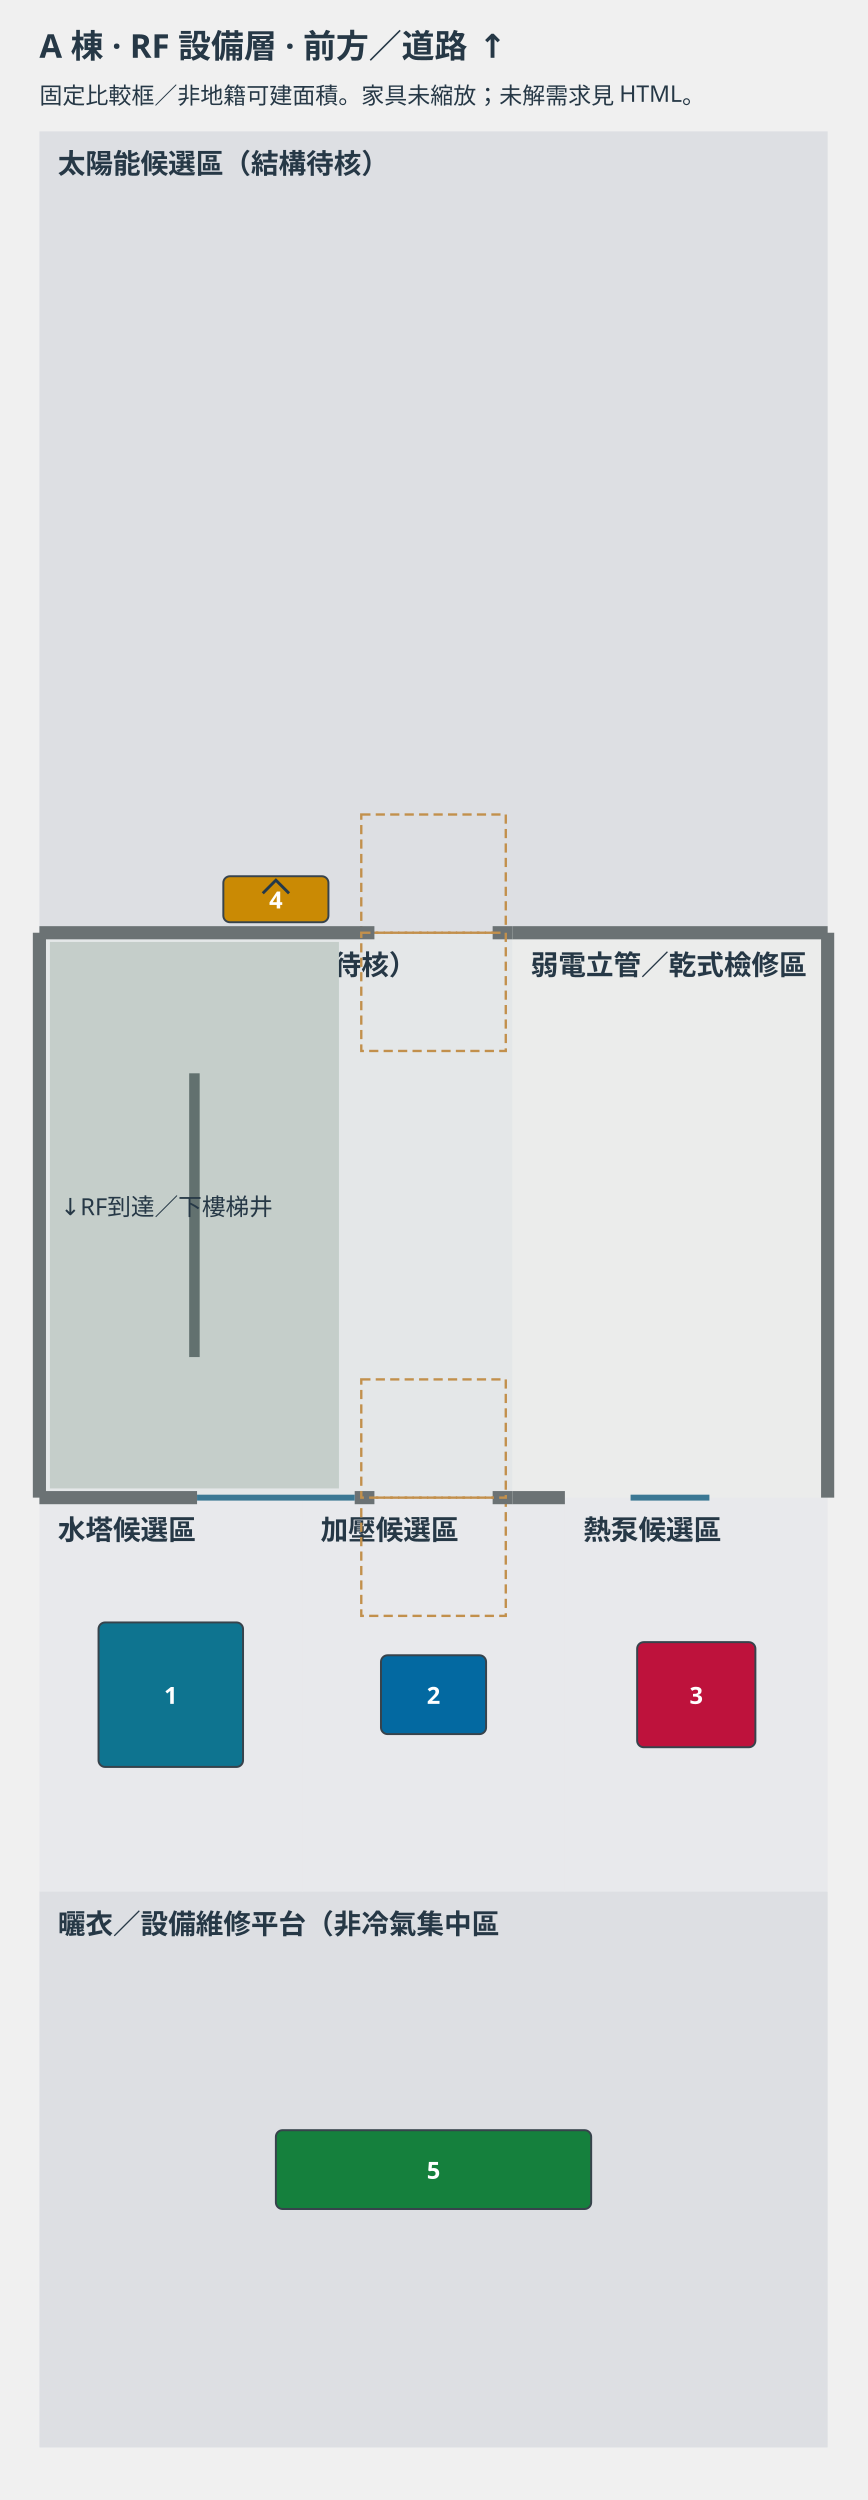
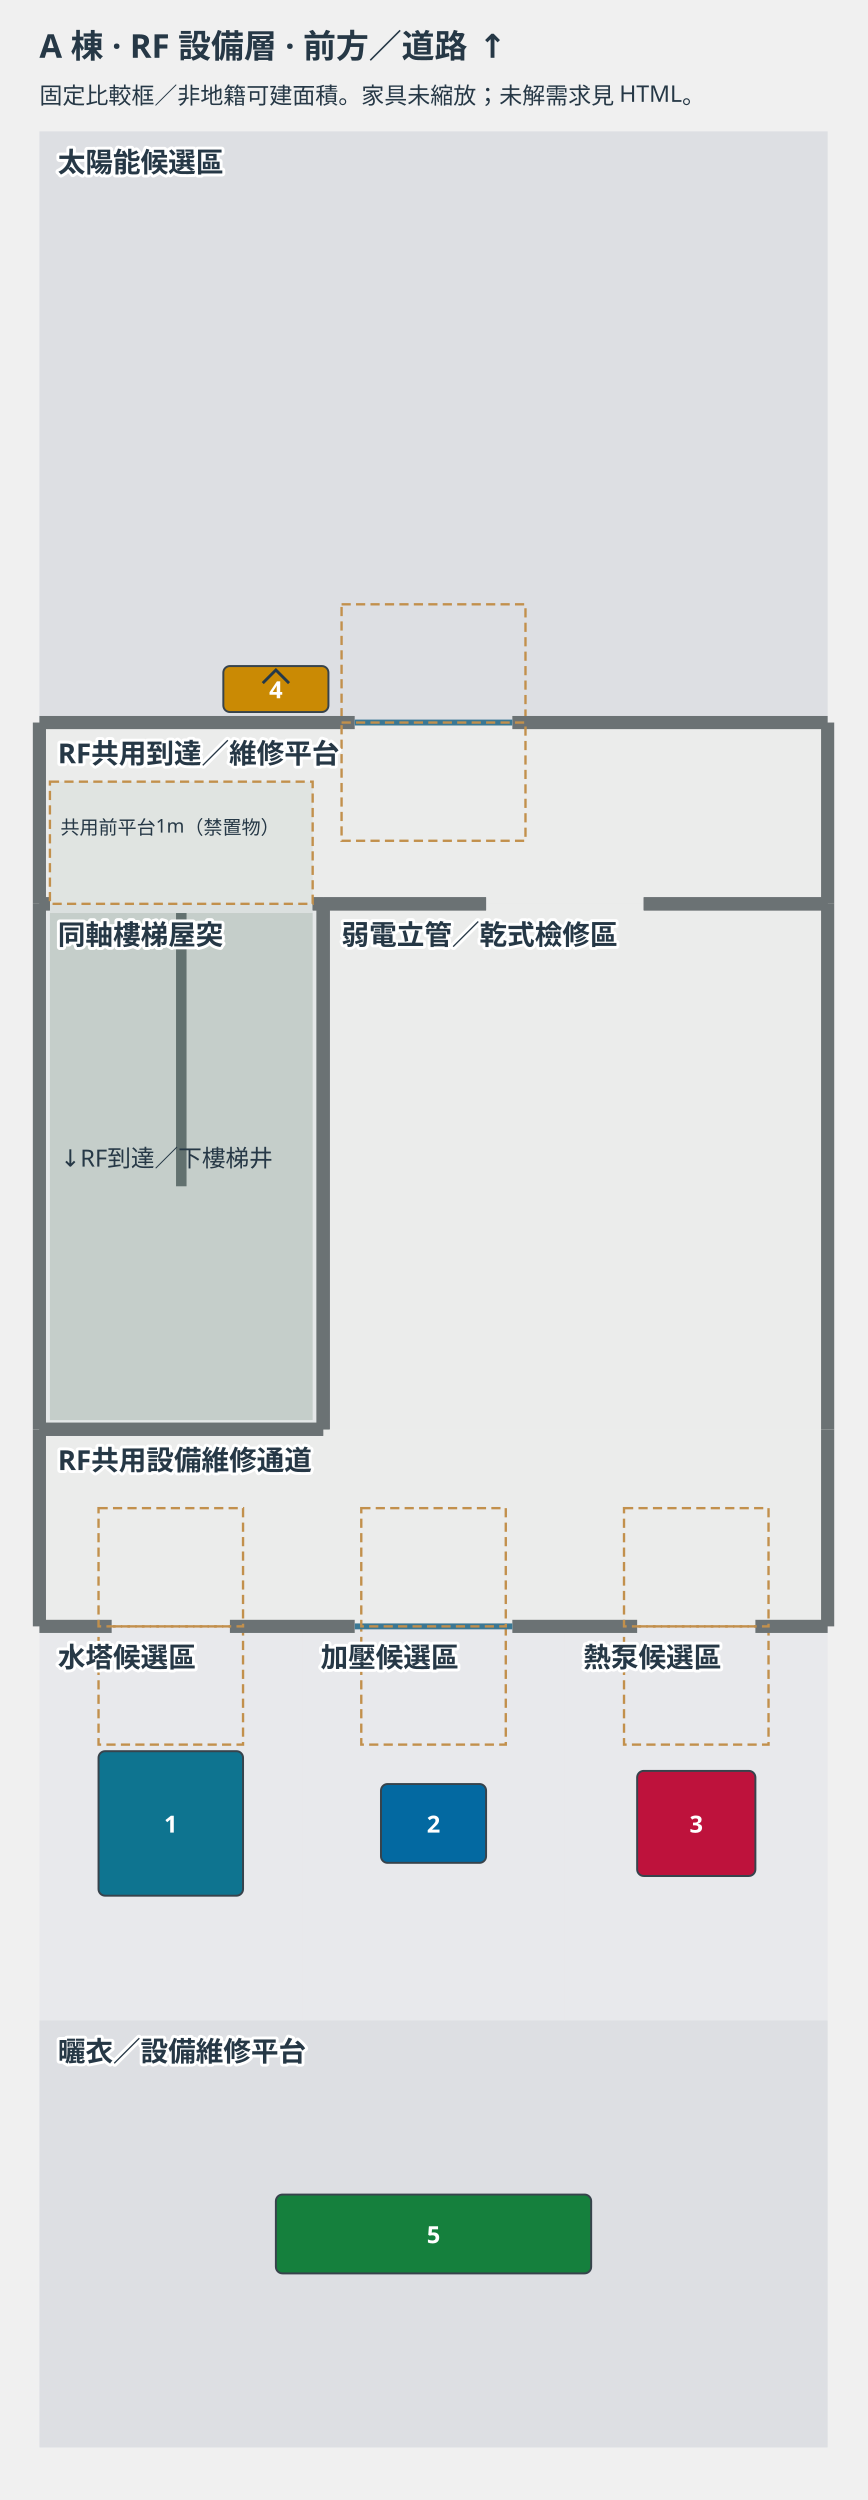
<svg xmlns="http://www.w3.org/2000/svg" viewBox="-300 -1000 6600 19030" role="img" aria-labelledby="plan-title plan-desc" data-schema="house-concept-furniture-plan-v1" data-building="A" data-floor="floor-4" data-geometry-source="tour_mm" data-frontage-study="keep-full-clear">
-   <style>text{font-family:system-ui,sans-serif;fill:#263846} .room-name{font-size:210px;font-weight:600} .item-number{font-size:180px;font-weight:700;fill:#fff;text-anchor:middle} .wall{stroke:#6b7274;stroke-width:100} .allowance{fill:none;stroke:#c2904c;stroke-width:18;stroke-dasharray:70 40} .front-mark{stroke:#24394a;stroke-width:22;fill:none}</style>
+   <style>text{font-family:system-ui,sans-serif;fill:#263846} .room-name{font-size:210px;font-weight:600;paint-order:stroke fill;stroke:#fff;stroke-width:45;stroke-linejoin:round} .item-number{font-size:180px;font-weight:700;fill:#fff;text-anchor:middle} .wall{stroke:#6b7274;stroke-width:100} .allowance{fill:none;stroke:#c2904c;stroke-width:18;stroke-dasharray:70 40} .front-mark{stroke:#24394a;stroke-width:22;fill:none}</style>
  <text x="0" y="-560" font-size="250" font-weight="700">A 棟 · RF 設備層 · 前方／道路 ↑</text>
  <text x="0" y="-210" font-size="175">固定比較框／非地籍可建面積。家具未縮放；未解需求見 HTML。</text>
-   <rect x="3600" y="6100" width="2400" height="4300" fill="#d4ddd5" fill-opacity="0.18" />
-   <rect x="0" y="10400" width="2000" height="3000" fill="#c3ccd9" fill-opacity="0.18" />
-   <rect x="2000" y="10400" width="2000" height="3000" fill="#c3ccd9" fill-opacity="0.18" />
-   <rect x="4000" y="10400" width="2000" height="3000" fill="#c3ccd9" fill-opacity="0.18" />
-   <rect x="0" y="0" width="6000" height="6100" fill="#8a94a8" fill-opacity="0.18" />
-   <rect x="0" y="13400" width="6000" height="4230" fill="#8a94a8" fill-opacity="0.18" />
-   <rect x="0" y="6100" width="3600" height="4300" fill="#b0bec5" fill-opacity="0.18" />
-   <g data-room-id="A:floor-4:riser" data-space-group="" data-x-mm="3600" data-y-mm="6100" data-w-mm="2400" data-h-mm="4300">
-     <a href="../model3d.html#mode=tour&amp;building=A&amp;floor=floor-4&amp;room=A%3Afloor-4%3Ariser&amp;view=plan" target="_blank">
-       <text x="3740" y="6420" class="room-name">弱電立管／乾式檢修區</text>
-     </a>
-     <line x1="3600" x2="6000" y1="6100" y2="6100" stroke="#6b7274" stroke-width="100" data-wall-face="front" />
-     <line x1="3600" x2="3999.999" y1="10400" y2="10400" stroke="#6b7274" stroke-width="100" data-wall-face="rear" />
-     <line x1="5999.999" x2="6000" y1="10400" y2="10400" stroke="#6b7274" stroke-width="100" data-wall-face="rear" />
-     <line x1="4500.0" x2="5100.0" y1="10400" y2="10400" stroke="#3b7894" stroke-width="45" data-wall-face="rear" />
-     <line x1="6000" x2="6000" y1="6100" y2="10400" stroke="#6b7274" stroke-width="100" data-wall-face="right" />
+   <rect x="2160" y="5880" width="3840" height="4000" fill="#d4ddd5" fill-opacity="0.18" />
+   <rect x="0" y="11380" width="2000" height="3000" fill="#c3ccd9" fill-opacity="0.18" />
+   <rect x="2000" y="11380" width="2000" height="3000" fill="#c3ccd9" fill-opacity="0.18" />
+   <rect x="4000" y="11380" width="2000" height="3000" fill="#c3ccd9" fill-opacity="0.18" />
+   <rect x="0" y="0" width="6000" height="4500" fill="#8a94a8" fill-opacity="0.18" />
+   <rect x="0" y="14380" width="6000" height="3250" fill="#8a94a8" fill-opacity="0.18" />
+   <rect x="0" y="5880" width="2160" height="4000" fill="#b0bec5" fill-opacity="0.18" />
+   <rect x="0" y="4500" width="6000" height="1380" fill="#d4ddd5" fill-opacity="0.18" />
+   <rect x="0" y="9880" width="6000" height="1500" fill="#d4ddd5" fill-opacity="0.18" />
+   <g data-room-id="A:floor-4:riser" data-space-group="" data-x-mm="2160" data-y-mm="5880" data-w-mm="3840" data-h-mm="4000">
+     <line x1="2160" x2="3400.001" y1="5880" y2="5880" stroke="#6b7274" stroke-width="100" data-wall-face="front" />
+     <line x1="4600.001" x2="6000" y1="5880" y2="5880" stroke="#6b7274" stroke-width="100" data-wall-face="front" />
+     <line x1="2160" x2="2160" y1="5880" y2="9880" stroke="#6b7274" stroke-width="100" data-wall-face="left" />
+     <line x1="6000" x2="6000" y1="5880" y2="9880" stroke="#6b7274" stroke-width="100" data-wall-face="right" />
  </g>
-   <g data-room-id="A:floor-4:water-tank" data-space-group="" data-x-mm="0" data-y-mm="10400" data-w-mm="2000" data-h-mm="3000">
-     <a href="../model3d.html#mode=tour&amp;building=A&amp;floor=floor-4&amp;room=A%3Afloor-4%3Awater-tank&amp;view=plan" target="_blank">
-       <text x="140" y="10720" class="room-name">水塔候選區</text>
-     </a>
-     <g data-furniture-id="A:floor-4:water-tank:furniture:water-tank" data-status="planning-not-measured" data-center-x-mm="1000.0" data-center-y-mm="11900.0" data-width-mm="1100.0" data-depth-mm="1100.0" data-height-mm="1500.0" data-rotation-deg="0.0" data-mount-height-mm="0.0" data-wall-anchor="" transform="translate(1000.0 11900.0) rotate(-0.0)">
+   <g data-room-id="A:floor-4:water-tank" data-space-group="" data-x-mm="0" data-y-mm="11380" data-w-mm="2000" data-h-mm="3000">
+     <rect x="450.0" y="11380.0" width="1100.0" height="900.0" data-reserved="door-approach" class="allowance" />
+     <g data-furniture-id="A:floor-4:water-tank:furniture:water-tank" data-status="planning-not-measured" data-center-x-mm="1000.0" data-center-y-mm="12880.0" data-width-mm="1100.0" data-depth-mm="1100.0" data-height-mm="1500.0" data-rotation-deg="0.0" data-mount-height-mm="0.0" data-wall-anchor="" transform="translate(1000.0 12880.0) rotate(-0.0)">
      <rect x="-550.0" y="-550.0" width="1100.0" height="1100.0" rx="50" fill="#0e7490" stroke="#37434c" stroke-width="15" />
      <text x="0" y="70" transform="rotate(0.0)" class="item-number">1</text>
    </g>
  </g>
-   <g data-room-id="A:floor-4:vf800" data-space-group="" data-x-mm="2000" data-y-mm="10400" data-w-mm="2000" data-h-mm="3000">
-     <a href="../model3d.html#mode=tour&amp;building=A&amp;floor=floor-4&amp;room=A%3Afloor-4%3Avf800&amp;view=plan" target="_blank">
-       <text x="2140" y="10720" class="room-name">加壓候選區</text>
-     </a>
-     <rect x="2450.0" y="10400.0" width="1100.0" height="900.0" data-reserved="door-approach" class="allowance" />
-     <g data-furniture-id="A:floor-4:vf800:furniture:pressure-pump" data-status="planning-not-measured" data-center-x-mm="3000.0" data-center-y-mm="11900.0" data-width-mm="800.0" data-depth-mm="600.0" data-height-mm="900.0" data-rotation-deg="0.0" data-mount-height-mm="0.0" data-wall-anchor="" transform="translate(3000.0 11900.0) rotate(-0.0)">
+   <g data-room-id="A:floor-4:vf800" data-space-group="" data-x-mm="2000" data-y-mm="11380" data-w-mm="2000" data-h-mm="3000">
+     <rect x="2450.0" y="11380.0" width="1100.0" height="900.0" data-reserved="door-approach" class="allowance" />
+     <g data-furniture-id="A:floor-4:vf800:furniture:pressure-pump" data-status="planning-not-measured" data-center-x-mm="3000.0" data-center-y-mm="12880.0" data-width-mm="800.0" data-depth-mm="600.0" data-height-mm="900.0" data-rotation-deg="0.0" data-mount-height-mm="0.0" data-wall-anchor="" transform="translate(3000.0 12880.0) rotate(-0.0)">
      <rect x="-400.0" y="-300.0" width="800.0" height="600.0" rx="50" fill="#0369a1" stroke="#37434c" stroke-width="15" />
      <text x="0" y="70" transform="rotate(0.0)" class="item-number">2</text>
    </g>
  </g>
-   <g data-room-id="A:floor-4:haier" data-space-group="" data-x-mm="4000" data-y-mm="10400" data-w-mm="2000" data-h-mm="3000">
-     <a href="../model3d.html#mode=tour&amp;building=A&amp;floor=floor-4&amp;room=A%3Afloor-4%3Ahaier&amp;view=plan" target="_blank">
-       <text x="4140" y="10720" class="room-name">熱泵候選區</text>
-     </a>
-     <g data-furniture-id="A:floor-4:haier:furniture:heat-pump" data-status="planning-not-measured" data-center-x-mm="5000.0" data-center-y-mm="11900.0" data-width-mm="900.0" data-depth-mm="800.0" data-height-mm="1600.0" data-rotation-deg="0.0" data-mount-height-mm="0.0" data-wall-anchor="" transform="translate(5000.0 11900.0) rotate(-0.0)">
+   <g data-room-id="A:floor-4:haier" data-space-group="" data-x-mm="4000" data-y-mm="11380" data-w-mm="2000" data-h-mm="3000">
+     <rect x="4450.0" y="11380.0" width="1100.0" height="900.0" data-reserved="door-approach" class="allowance" />
+     <g data-furniture-id="A:floor-4:haier:furniture:heat-pump" data-status="planning-not-measured" data-center-x-mm="5000.0" data-center-y-mm="12880.0" data-width-mm="900.0" data-depth-mm="800.0" data-height-mm="1600.0" data-rotation-deg="0.0" data-mount-height-mm="0.0" data-wall-anchor="" transform="translate(5000.0 12880.0) rotate(-0.0)">
      <rect x="-450.0" y="-400.0" width="900.0" height="800.0" rx="50" fill="#be123c" stroke="#37434c" stroke-width="15" />
      <text x="0" y="70" transform="rotate(0.0)" class="item-number">3</text>
    </g>
  </g>
-   <g data-room-id="A:floor-4:solar" data-space-group="" data-x-mm="0" data-y-mm="0" data-w-mm="6000" data-h-mm="6100">
-     <a href="../model3d.html#mode=tour&amp;building=A&amp;floor=floor-4&amp;room=A%3Afloor-4%3Asolar&amp;view=plan" target="_blank">
-       <text x="140" y="320" class="room-name">太陽能候選區（結構待核）</text>
-     </a>
-     <rect x="2450.0" y="5200.0" width="1100.0" height="900.0" data-reserved="door-approach" class="allowance" />
-     <g data-furniture-id="A:floor-4:solar:furniture:solar-inverter" data-status="planning-not-measured" data-center-x-mm="1800.0" data-center-y-mm="5845.0" data-width-mm="800.0" data-depth-mm="350.0" data-height-mm="1200.0" data-rotation-deg="0" data-mount-height-mm="0.0" data-wall-anchor="rear" transform="translate(1800.0 5845.0) rotate(0)">
+   <g data-room-id="A:floor-4:solar" data-space-group="" data-x-mm="0" data-y-mm="0" data-w-mm="6000" data-h-mm="4500">
+     <rect x="2300.0" y="3600.0" width="1400.0" height="900.0" data-reserved="door-approach" class="allowance" />
+     <g data-furniture-id="A:floor-4:solar:furniture:solar-inverter" data-status="planning-not-measured" data-center-x-mm="1800.0" data-center-y-mm="4245.0" data-width-mm="800.0" data-depth-mm="350.0" data-height-mm="1200.0" data-rotation-deg="0" data-mount-height-mm="0.0" data-wall-anchor="rear" transform="translate(1800.0 4245.0) rotate(0)">
      <rect x="-400.0" y="-175.0" width="800.0" height="350.0" rx="50" fill="#ca8a04" stroke="#37434c" stroke-width="15" />
      <path d="M -100 -45.0 L 0 -145.0 L 100 -45.0" class="front-mark" />
      <text x="0" y="70" transform="rotate(0)" class="item-number">4</text>
    </g>
  </g>
-   <g data-room-id="A:floor-4:laundry-rf" data-space-group="" data-x-mm="0" data-y-mm="13400" data-w-mm="6000" data-h-mm="4230">
-     <a href="../model3d.html#mode=tour&amp;building=A&amp;floor=floor-4&amp;room=A%3Afloor-4%3Alaundry-rf&amp;view=plan" target="_blank">
-       <text x="140" y="13720" class="room-name">曬衣／設備維修平台（非冷氣集中區</text>
-     </a>
-     <g data-furniture-id="A:floor-4:laundry-rf:furniture:clothes-rack" data-status="planning-not-measured" data-center-x-mm="3000.0" data-center-y-mm="15515.0" data-width-mm="2400.0" data-depth-mm="600.0" data-height-mm="1900.0" data-rotation-deg="0.0" data-mount-height-mm="0.0" data-wall-anchor="" transform="translate(3000.0 15515.0) rotate(-0.0)">
+   <g data-room-id="A:floor-4:laundry-rf" data-space-group="" data-x-mm="0" data-y-mm="14380" data-w-mm="6000" data-h-mm="3250">
+     <g data-furniture-id="A:floor-4:laundry-rf:furniture:clothes-rack" data-status="planning-not-measured" data-center-x-mm="3000.0" data-center-y-mm="16005.0" data-width-mm="2400.0" data-depth-mm="600.0" data-height-mm="1900.0" data-rotation-deg="0.0" data-mount-height-mm="0.0" data-wall-anchor="" transform="translate(3000.0 16005.0) rotate(-0.0)">
      <rect x="-1200.0" y="-300.0" width="2400.0" height="600.0" rx="50" fill="#15803d" stroke="#37434c" stroke-width="15" />
      <text x="0" y="70" transform="rotate(0.0)" class="item-number">5</text>
    </g>
  </g>
-   <g data-room-id="A:floor-4:stair-rf" data-space-group="" data-x-mm="0" data-y-mm="6100" data-w-mm="3600" data-h-mm="4300">
-     <a href="../model3d.html#mode=tour&amp;building=A&amp;floor=floor-4&amp;room=A%3Afloor-4%3Astair-rf&amp;view=plan" target="_blank">
-       <text x="140" y="6420" class="room-name">同軸樓梯屋突（合法性待核）</text>
+   <g data-room-id="A:floor-4:stair-rf" data-space-group="" data-x-mm="0" data-y-mm="5880" data-w-mm="2160" data-h-mm="4000">
+     <line x1="0" x2="80.0" y1="5880" y2="5880" stroke="#6b7274" stroke-width="100" data-wall-face="front" />
+     <line x1="2080.0" x2="2160" y1="5880" y2="5880" stroke="#6b7274" stroke-width="100" data-wall-face="front" />
+     <line x1="0" x2="2160" y1="9880" y2="9880" stroke="#6b7274" stroke-width="100" data-wall-face="rear" />
+     <line x1="0" x2="0" y1="5880" y2="9880" stroke="#6b7274" stroke-width="100" data-wall-face="left" />
+     <line x1="2160" x2="2160" y1="5880" y2="9880" stroke="#6b7274" stroke-width="100" data-wall-face="right" />
+     <rect x="80" y="5950" width="2000" height="3860" fill="#c5ceca" data-stairs="roof-arrival-not-verified" />
+     <rect x="80" y="4950" width="2000" height="1000" fill="#c5ceca" fill-opacity="0.3" data-shared-stair-landing="A:floor-4:front-landing" />
+     <text x="160" y="5350" font-size="145">共用前平台1m（禁置物）</text>
+     <line x1="1080.0" x2="1080.0" y1="5950" y2="8030" stroke="#62716f" stroke-width="80" />
+     <text x="160" y="7880.0" font-size="180">↓RF到達／下樓梯井</text>
+   </g>
+   <g data-room-id="A:floor-4:front-landing" data-space-group="" data-x-mm="0" data-y-mm="4500" data-w-mm="6000" data-h-mm="1380">
+     <line x1="0" x2="2400.0" y1="4500" y2="4500" stroke="#6b7274" stroke-width="100" data-wall-face="front" />
+     <line x1="3600.0" x2="6000" y1="4500" y2="4500" stroke="#6b7274" stroke-width="100" data-wall-face="front" />
+     <line x1="2400.0" x2="3600.0" y1="4500" y2="4500" stroke="#3b7894" stroke-width="45" data-wall-face="front" />
+     <line x1="0" x2="80.0" y1="5880" y2="5880" stroke="#6b7274" stroke-width="100" data-wall-face="rear" />
+     <line x1="2080.0" x2="3400.002" y1="5880" y2="5880" stroke="#6b7274" stroke-width="100" data-wall-face="rear" />
+     <line x1="4600.002" x2="6000" y1="5880" y2="5880" stroke="#6b7274" stroke-width="100" data-wall-face="rear" />
+     <line x1="0" x2="0" y1="4500" y2="5880" stroke="#6b7274" stroke-width="100" data-wall-face="left" />
+     <line x1="6000" x2="6000" y1="4500" y2="5880" stroke="#6b7274" stroke-width="100" data-wall-face="right" />
+     <rect x="80" y="4950" width="2000" height="930" data-reserved="stairs-landing" class="allowance" />
+     <rect x="2300.0" y="4500.0" width="1400.0" height="900.0" data-reserved="door-approach" class="allowance" />
+   </g>
+   <g data-room-id="A:floor-4:rear-hall" data-space-group="" data-x-mm="0" data-y-mm="9880" data-w-mm="6000" data-h-mm="1500">
+     <line x1="0" x2="2160" y1="9880" y2="9880" stroke="#6b7274" stroke-width="100" data-wall-face="front" />
+     <line x1="0" x2="550.002" y1="11380" y2="11380" stroke="#6b7274" stroke-width="100" data-wall-face="rear" />
+     <line x1="1450.002" x2="2400.0" y1="11380" y2="11380" stroke="#6b7274" stroke-width="100" data-wall-face="rear" />
+     <line x1="3600.0" x2="4549.998" y1="11380" y2="11380" stroke="#6b7274" stroke-width="100" data-wall-face="rear" />
+     <line x1="5449.998" x2="6000" y1="11380" y2="11380" stroke="#6b7274" stroke-width="100" data-wall-face="rear" />
+     <line x1="2400.0" x2="3600.0" y1="11380" y2="11380" stroke="#3b7894" stroke-width="45" data-wall-face="rear" />
+     <line x1="0" x2="0" y1="9880" y2="11380" stroke="#6b7274" stroke-width="100" data-wall-face="left" />
+     <line x1="6000" x2="6000" y1="9880" y2="11380" stroke="#6b7274" stroke-width="100" data-wall-face="right" />
+     <rect x="450.0" y="10480.0" width="1100.0" height="900.0" data-reserved="door-approach" class="allowance" />
+     <rect x="2450.0" y="10480.0" width="1100.0" height="900.0" data-reserved="door-approach" class="allowance" />
+     <rect x="4450.0" y="10480.0" width="1100.0" height="900.0" data-reserved="door-approach" class="allowance" />
+   </g>
+   <g data-plan-labels="room-names">
+     <a href="../model3d.html#mode=tour&amp;building=A&amp;floor=floor-4&amp;room=A%3Afloor-4%3Ariser&amp;view=plan" target="_blank" data-label-room-id="A:floor-4:riser" data-full-name="弱電立管／乾式檢修區" data-x-mm="2240" data-y-mm="5960" data-w-mm="2220" data-h-mm="320" data-furniture-overlap="false" data-hvac-overlap="false">
+       <text x="2300" y="6190" class="room-name">
+         <tspan x="2300" dy="0">弱電立管／乾式檢修區</tspan>
+       </text>
    </a>
-     <line x1="0" x2="2549.999" y1="6100" y2="6100" stroke="#6b7274" stroke-width="100" data-wall-face="front" />
-     <line x1="3449.999" x2="3600" y1="6100" y2="6100" stroke="#6b7274" stroke-width="100" data-wall-face="front" />
-     <line x1="0" x2="1200.0" y1="10400" y2="10400" stroke="#6b7274" stroke-width="100" data-wall-face="rear" />
-     <line x1="2400.0" x2="2549.999" y1="10400" y2="10400" stroke="#6b7274" stroke-width="100" data-wall-face="rear" />
-     <line x1="3449.999" x2="3600" y1="10400" y2="10400" stroke="#6b7274" stroke-width="100" data-wall-face="rear" />
-     <line x1="1200.0" x2="2400.0" y1="10400" y2="10400" stroke="#3b7894" stroke-width="45" data-wall-face="rear" />
-     <line x1="0" x2="0" y1="6100" y2="10400" stroke="#6b7274" stroke-width="100" data-wall-face="left" />
-     <rect x="2450.0" y="6100.0" width="1100.0" height="900.0" data-reserved="door-approach" class="allowance" />
-     <rect x="2450.0" y="9500.0" width="1100.0" height="900.0" data-reserved="door-approach" class="allowance" />
-     <rect x="80" y="6170" width="2200" height="4160" fill="#c5ceca" data-stairs="roof-arrival-not-verified" />
-     <line x1="1180.0" x2="1180.0" y1="7170" y2="9330" stroke="#62716f" stroke-width="80" />
-     <text x="160" y="8250.0" font-size="180">↓RF到達／下樓梯井</text>
+     <a href="../model3d.html#mode=tour&amp;building=A&amp;floor=floor-4&amp;room=A%3Afloor-4%3Awater-tank&amp;view=plan" target="_blank" data-label-room-id="A:floor-4:water-tank" data-full-name="水塔候選區" data-x-mm="80" data-y-mm="11460" data-w-mm="1170" data-h-mm="320" data-furniture-overlap="false" data-hvac-overlap="false">
+       <text x="140" y="11690" class="room-name">
+         <tspan x="140" dy="0">水塔候選區</tspan>
+       </text>
+     </a>
+     <a href="../model3d.html#mode=tour&amp;building=A&amp;floor=floor-4&amp;room=A%3Afloor-4%3Avf800&amp;view=plan" target="_blank" data-label-room-id="A:floor-4:vf800" data-full-name="加壓候選區" data-x-mm="2080" data-y-mm="11460" data-w-mm="1170" data-h-mm="320" data-furniture-overlap="false" data-hvac-overlap="false">
+       <text x="2140" y="11690" class="room-name">
+         <tspan x="2140" dy="0">加壓候選區</tspan>
+       </text>
+     </a>
+     <a href="../model3d.html#mode=tour&amp;building=A&amp;floor=floor-4&amp;room=A%3Afloor-4%3Ahaier&amp;view=plan" target="_blank" data-label-room-id="A:floor-4:haier" data-full-name="熱泵候選區" data-x-mm="4080" data-y-mm="11460" data-w-mm="1170" data-h-mm="320" data-furniture-overlap="false" data-hvac-overlap="false">
+       <text x="4140" y="11690" class="room-name">
+         <tspan x="4140" dy="0">熱泵候選區</tspan>
+       </text>
+     </a>
+     <a href="../model3d.html#mode=tour&amp;building=A&amp;floor=floor-4&amp;room=A%3Afloor-4%3Asolar&amp;view=plan" target="_blank" data-label-room-id="A:floor-4:solar" data-full-name="太陽能候選區（結構待核）" data-x-mm="80" data-y-mm="80" data-w-mm="1380" data-h-mm="320" data-furniture-overlap="false" data-hvac-overlap="false">
+       <text x="140" y="310" class="room-name">
+         <tspan x="140" dy="0">太陽能候選區</tspan>
+       </text>
+     </a>
+     <a href="../model3d.html#mode=tour&amp;building=A&amp;floor=floor-4&amp;room=A%3Afloor-4%3Alaundry-rf&amp;view=plan" target="_blank" data-label-room-id="A:floor-4:laundry-rf" data-full-name="曬衣／設備維修平台（非冷氣集中區）" data-x-mm="80" data-y-mm="14460" data-w-mm="2010" data-h-mm="320" data-furniture-overlap="false" data-hvac-overlap="false">
+       <text x="140" y="14690" class="room-name">
+         <tspan x="140" dy="0">曬衣／設備維修平台</tspan>
+       </text>
+     </a>
+     <a href="../model3d.html#mode=tour&amp;building=A&amp;floor=floor-4&amp;room=A%3Afloor-4%3Astair-rf&amp;view=plan" target="_blank" data-label-room-id="A:floor-4:stair-rf" data-full-name="同軸樓梯屋突（合法性待核）" data-x-mm="80" data-y-mm="5960" data-w-mm="1380" data-h-mm="320" data-furniture-overlap="true" data-hvac-overlap="false">
+       <text x="140" y="6190" class="room-name">
+         <tspan x="140" dy="0">同軸樓梯屋突</tspan>
+       </text>
+     </a>
+     <a href="../model3d.html#mode=tour&amp;building=A&amp;floor=floor-4&amp;room=A%3Afloor-4%3Afront-landing&amp;view=plan" target="_blank" data-label-room-id="A:floor-4:front-landing" data-full-name="RF共用到達／維修平台（非第五層）" data-x-mm="80" data-y-mm="4580" data-w-mm="2262.0" data-h-mm="320" data-furniture-overlap="false" data-hvac-overlap="false">
+       <text x="140" y="4810" class="room-name">
+         <tspan x="140" dy="0">RF共用到達／維修平台</tspan>
+       </text>
+     </a>
+     <a href="../model3d.html#mode=tour&amp;building=A&amp;floor=floor-4&amp;room=A%3Afloor-4%3Arear-hall&amp;view=plan" target="_blank" data-label-room-id="A:floor-4:rear-hall" data-full-name="RF共用設備維修通道" data-x-mm="80" data-y-mm="9960" data-w-mm="2052.0" data-h-mm="320" data-furniture-overlap="false" data-hvac-overlap="false">
+       <text x="140" y="10190" class="room-name">
+         <tspan x="140" dy="0">RF共用設備維修通道</tspan>
+       </text>
+     </a>
  </g>
</svg>
